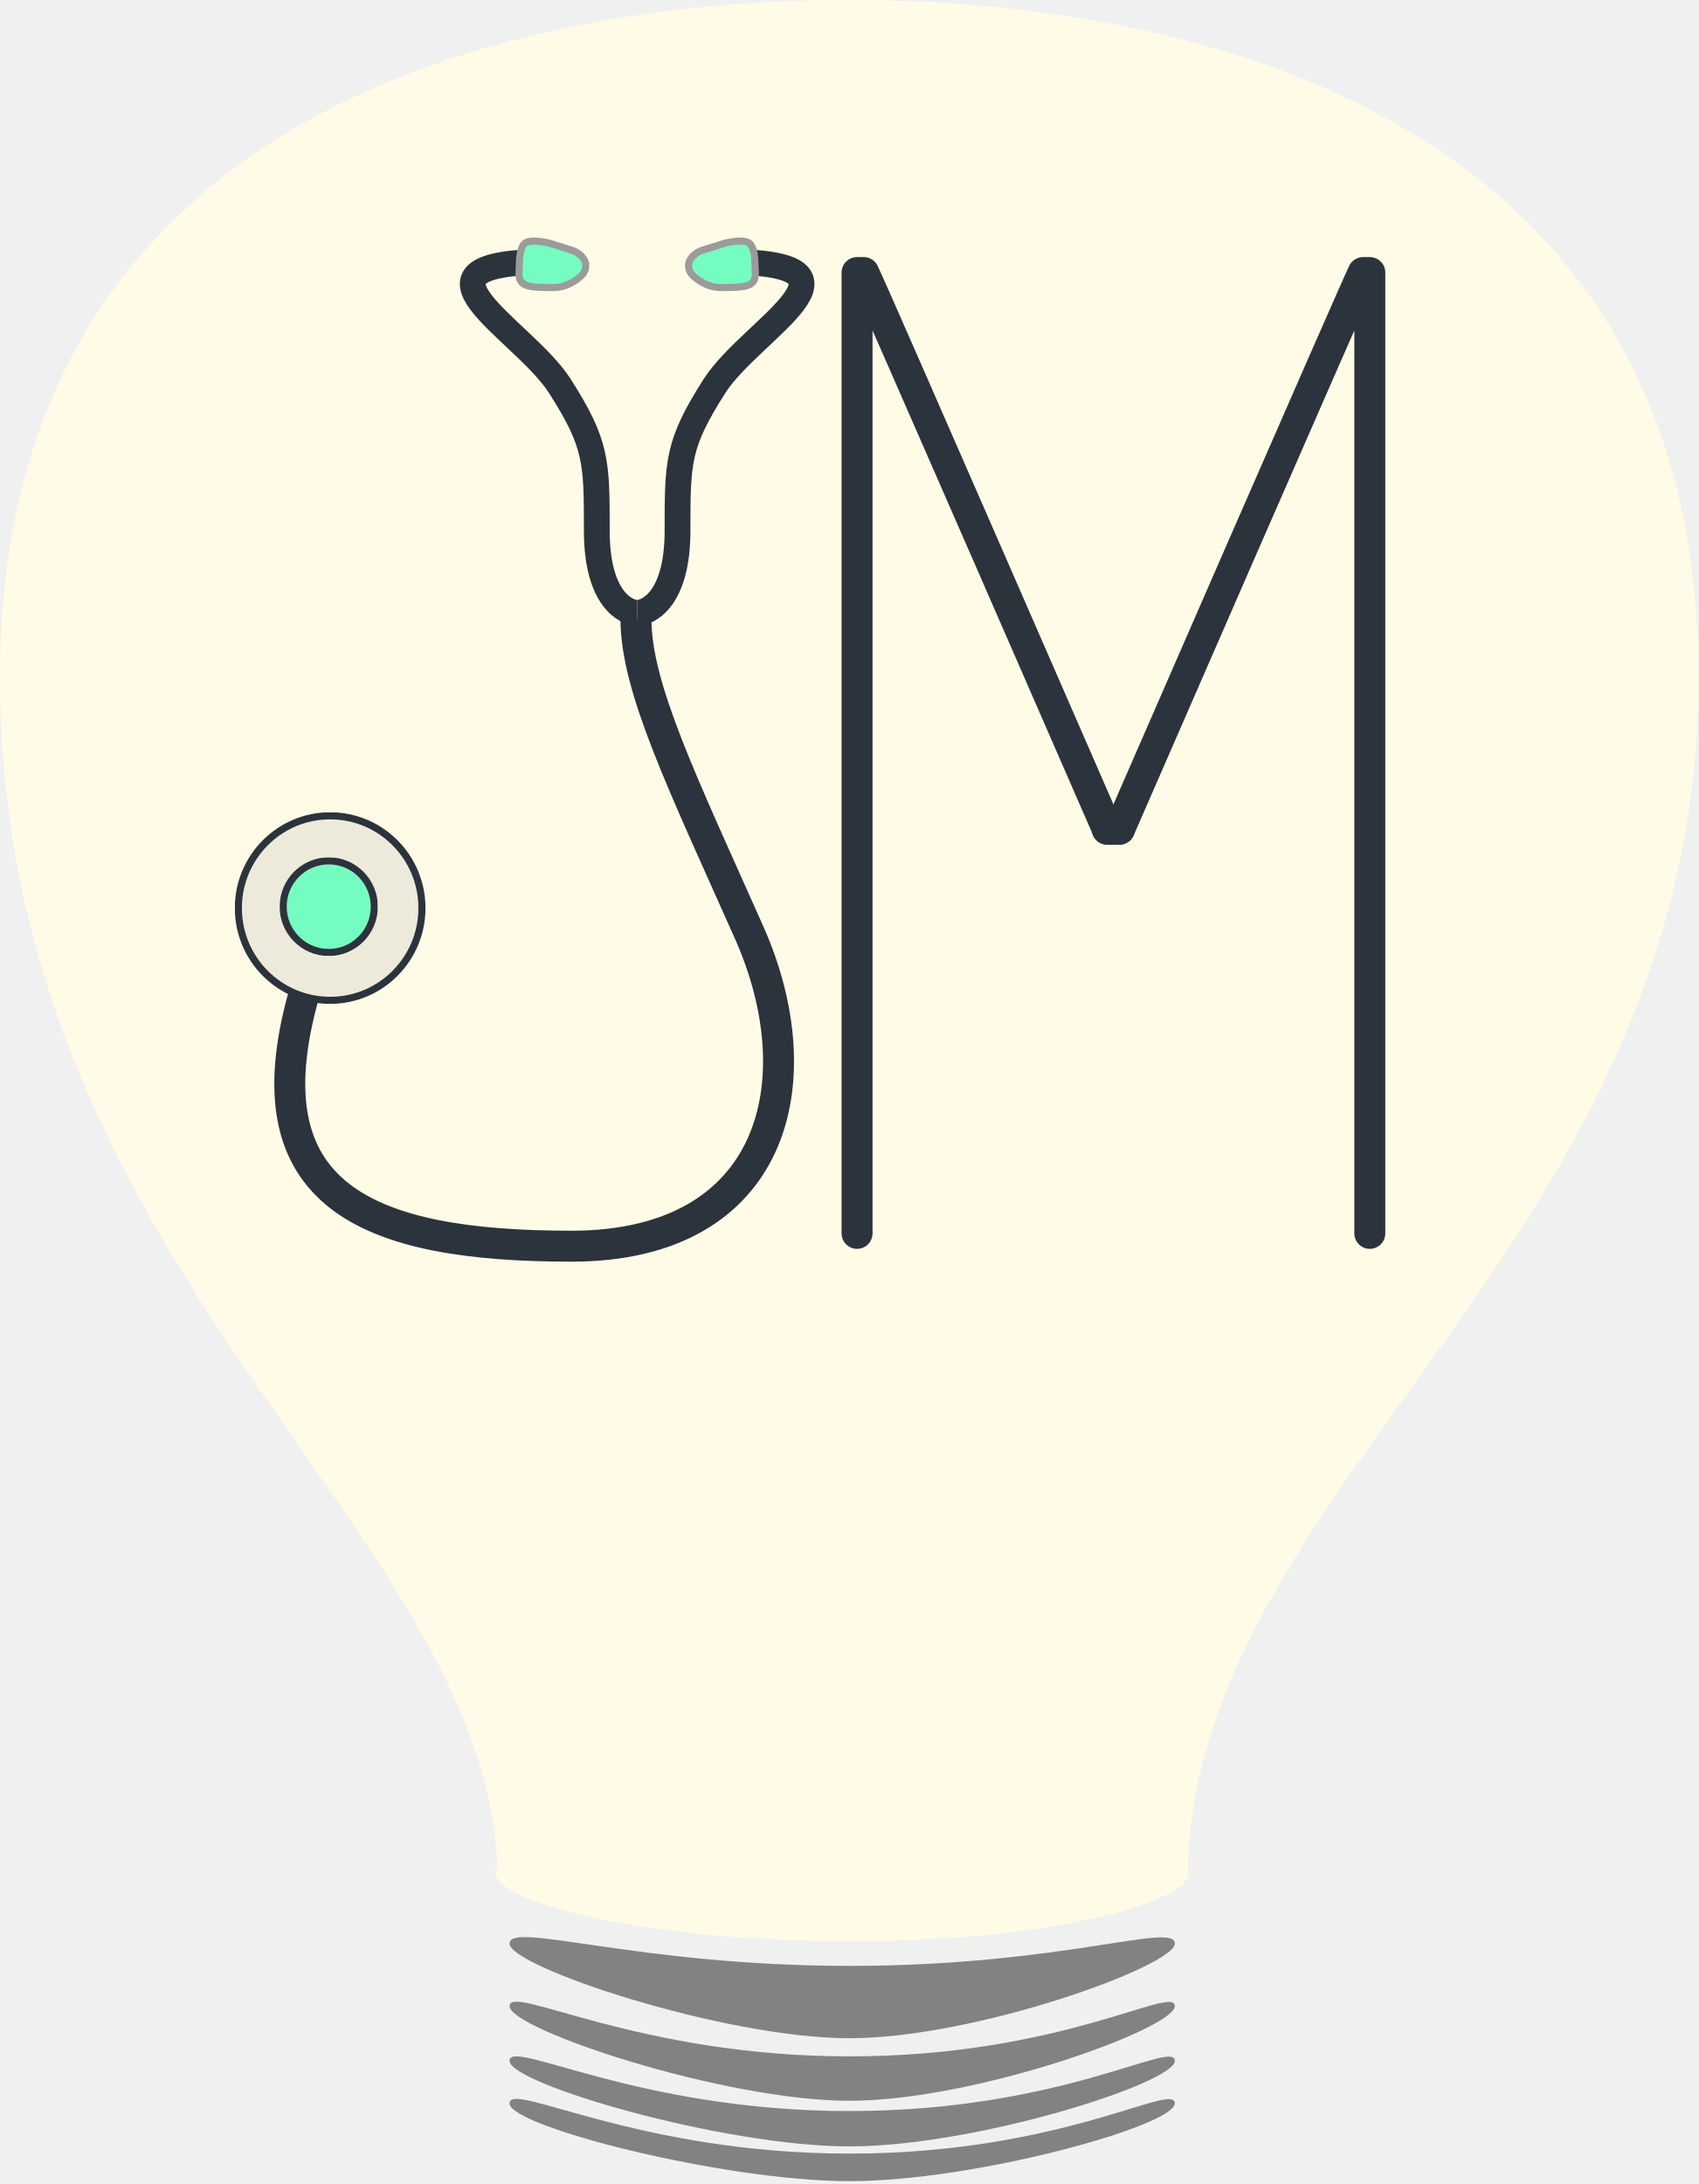
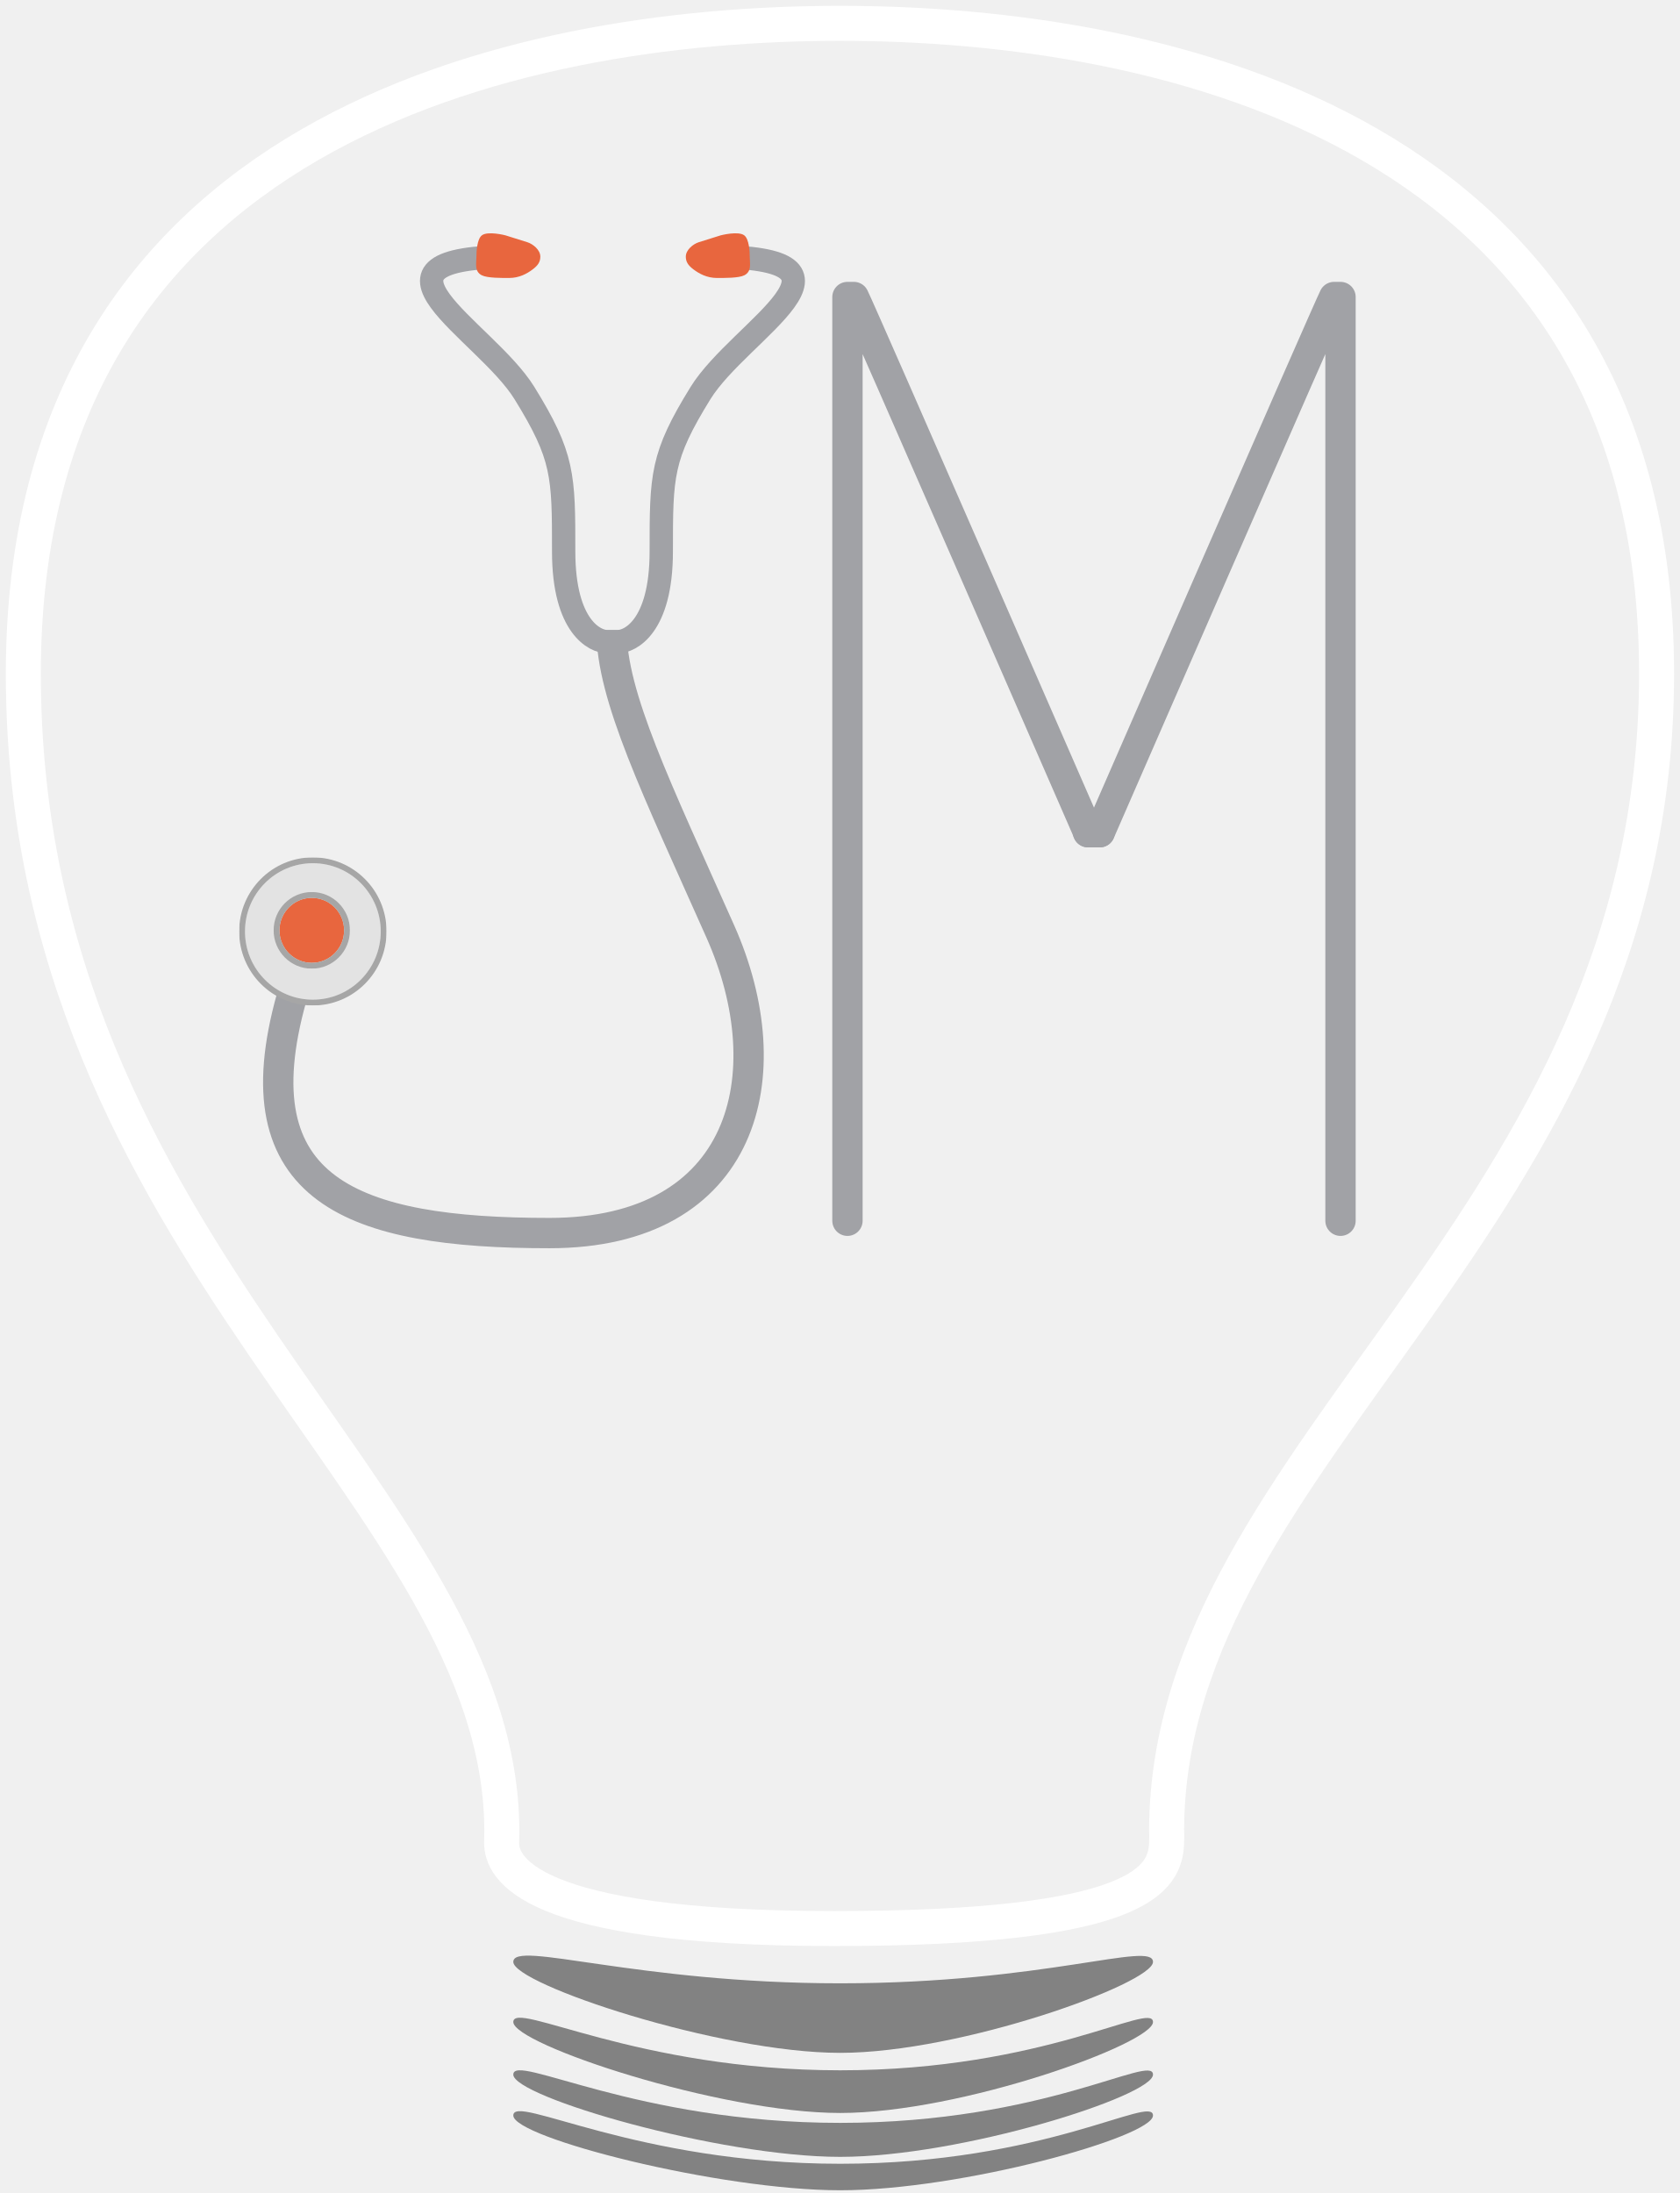
- <svg xmlns="http://www.w3.org/2000/svg" xmlns:xlink="http://www.w3.org/1999/xlink" width="140px" height="180px" viewBox="0 0 140 180" version="1.1">
+ <svg xmlns="http://www.w3.org/2000/svg" xmlns:xlink="http://www.w3.org/1999/xlink" viewBox="0 0 144 188" version="1.1">
  <defs>
-     <ellipse id="path-1" cx="7.273" cy="7.311" rx="7.273" ry="7.311" />
-     <mask id="mask-2" maskContentUnits="userSpaceOnUse" maskUnits="objectBoundingBox" x="-0.584" y="-0.584" width="15.714" height="15.791">
-       <rect x="-0.584" y="-0.584" width="15.714" height="15.791" fill="white" />
+     <ellipse id="path-1" cx="5.818" cy="5.849" rx="5.818" ry="5.849" />
+     <mask id="mask-2" maskContentUnits="userSpaceOnUse" maskUnits="objectBoundingBox" x="-0.5" y="-0.5" width="12.636" height="12.698">
+       <rect x="-0.5" y="-0.5" width="12.636" height="12.698" fill="white" />
      <use xlink:href="#path-1" fill="black" />
    </mask>
-     <ellipse id="path-3" cx="7.157" cy="7.195" rx="3.463" ry="3.482" />
-     <mask id="mask-4" maskContentUnits="userSpaceOnUse" maskUnits="objectBoundingBox" x="-0.584" y="-0.584" width="8.095" height="8.132">
-       <rect x="3.11" y="3.129" width="8.095" height="8.132" fill="white" />
+     <ellipse id="path-3" cx="5.726" cy="5.756" rx="2.771" ry="2.785" />
+     <mask id="mask-4" maskContentUnits="userSpaceOnUse" maskUnits="objectBoundingBox" x="-0.5" y="-0.5" width="6.541" height="6.571">
+       <rect x="2.455" y="2.471" width="6.541" height="6.571" fill="white" />
      <use xlink:href="#path-3" fill="black" />
    </mask>
  </defs>
  <g id="Logos" stroke="none" stroke-width="1" fill="none" fill-rule="evenodd">
-     <g id="JM-bulb" transform="translate(-57, -15)">
-       <g transform="translate(57, 15)">
-         <g>
-           <g id="Group" transform="translate(42, 158.961)" fill="#828282">
-             <path d="M28.024,3.063 C45.536,3.063 54.833,-0.606 54.833,1.228 C54.833,3.063 38.412,9.025 28.024,9.025 C17.637,9.025 3.9173541e-09,3.126 0,1.228 C-3.91735437e-09,-0.67 10.512,3.063 28.024,3.063 Z" id="Path-55" />
-             <path d="M28.024,10.52 C45.536,10.52 54.833,4.548 54.833,6.382 C54.833,8.217 38.412,14.179 28.024,14.179 C17.637,14.179 3.9173541e-09,8.28 0,6.382 C-3.91735437e-09,4.484 10.512,10.52 28.024,10.52 Z" id="Path-55-Copy-2" />
-             <path d="M28.024,15.027 C45.536,15.027 54.833,9.054 54.833,10.889 C54.833,12.723 38.412,17.941 28.024,17.941 C17.637,17.941 3.9173541e-09,12.787 0,10.889 C-3.91735437e-09,8.991 10.512,15.027 28.024,15.027 Z" id="Path-55-Copy-3" />
-             <path d="M28.024,18.533 C45.536,18.533 54.833,12.561 54.833,14.395 C54.833,16.23 38.412,20.805 28.024,20.805 C17.637,20.805 3.9173541e-09,16.293 0,14.395 C-3.91735437e-09,12.497 10.512,18.533 28.024,18.533 Z" id="Path-55-Copy-4" />
-           </g>
-           <path d="M97.902,153.997 C98.739,121.851 140,102.334 140,55.75 C140,9.196 97.889,0.002 70,-8.64078501e-08 C42.111,-0.002 0,9.196 0,55.75 C0,104.742 39.988,125.807 40.997,153.908 C40.888,154.047 40.833,154.199 40.833,154.365 C40.833,154.535 40.895,154.709 41.016,154.886 C41.016,154.92 41.016,154.954 41.016,154.989 L41.092,154.989 C42.913,157.252 54.189,159.985 70.05,159.985 C85.872,159.985 96.077,157.201 97.755,154.989 L97.889,154.989 C97.889,154.918 97.89,154.848 97.89,154.778 C97.963,154.637 98,154.499 98,154.365 C98,154.234 97.967,154.111 97.902,153.997 Z" id="BULB" fill="#FFFBE6" />
+     <g id="JM-bulb" transform="translate(-37, -7)">
+       <g transform="translate(39, 9)">
+         <g id="Group" transform="translate(42, 164.961)" fill="#828282">
+           <path d="M28.024,3.063 C45.536,3.063 54.833,-0.606 54.833,1.228 C54.833,3.063 38.412,9.025 28.024,9.025 C17.637,9.025 3.9173541e-09,3.126 0,1.228 C-3.91735437e-09,-0.67 10.512,3.063 28.024,3.063 Z" id="Path-55" />
+           <path d="M28.024,10.52 C45.536,10.52 54.833,4.548 54.833,6.382 C54.833,8.217 38.412,14.179 28.024,14.179 C17.637,14.179 3.9173541e-09,8.28 0,6.382 C-3.91735437e-09,4.484 10.512,10.52 28.024,10.52 Z" id="Path-55-Copy-2" />
+           <path d="M28.024,15.027 C45.536,15.027 54.833,9.054 54.833,10.889 C54.833,12.723 38.412,17.941 28.024,17.941 C17.637,17.941 3.9173541e-09,12.787 0,10.889 C-3.91735437e-09,8.991 10.512,15.027 28.024,15.027 Z" id="Path-55-Copy-3" />
+           <path d="M28.024,18.533 C45.536,18.533 54.833,12.561 54.833,14.395 C54.833,16.23 38.412,20.805 28.024,20.805 C17.637,20.805 3.9173541e-09,16.293 0,14.395 C-3.91735437e-09,12.497 10.512,18.533 28.024,18.533 Z" id="Path-55-Copy-4" />
        </g>
-         <g id="JM-med" transform="translate(19.83333, 19.87013)">
-           <g id="J">
-             <path d="M5.205,62.127 C0.534,78.769 10.488,82.838 27.267,82.838 C44.045,82.838 47.384,69.282 41.912,56.983 C36.44,44.685 32.584,36.828 32.584,31.129" stroke="#2B333D" stroke-width="2.551" />
-             <g id="sides" transform="translate(19.13295, 0)">
-               <path d="M-9.76996262e-15,30.641 C0.85,30.641 3.327,29.591 3.327,23.869 C3.327,18.147 3.327,16.731 6.368,11.955 C9.41,7.18 20.438,1.702 7.142,1.702" id="right" stroke="#2B333D" stroke-width="2.126" transform="translate(6.775954, 16.17183) scale(-1, 1) translate(-6.775954, -16.17183) " />
-               <path d="M13.552,30.641 C14.402,30.641 16.879,29.591 16.879,23.869 C16.879,18.147 16.879,16.731 19.92,11.955 C22.961,7.18 33.99,1.702 20.694,1.702" id="right-copy-2" stroke="#2B333D" stroke-width="2.126" />
-               <g id="earpiece" transform="translate(3.811474, 0)" stroke="#9B9B9B" stroke-width="0.584" fill="#75FDC1">
-                 <path d="M0.494,3.602 C0.969,3.841 2.185,3.83 2.832,3.83 C3.689,3.83 4.362,3.469 4.876,3.074 C5.292,2.755 5.505,2.454 5.505,2.003 C5.505,1.416 4.876,0.922 4.404,0.768 C3.932,0.615 2.517,0.176 2.517,0.176 C2.517,0.176 1.009,-0.22 0.494,0.176 C0.08,0.494 0.027,1.553 0.027,2.003 C0.027,2.591 -0.168,3.267 0.494,3.602 Z" id="Oval-3-Copy-2" />
-                 <path d="M14.47,3.602 C14.944,3.841 16.16,3.83 16.807,3.83 C17.664,3.83 18.337,3.469 18.852,3.074 C19.267,2.755 19.481,2.454 19.481,2.003 C19.481,1.416 18.852,0.922 18.38,0.768 C17.908,0.615 16.492,0.176 16.492,0.176 C16.492,0.176 14.984,-0.22 14.47,0.176 C14.055,0.494 14.002,1.553 14.002,2.003 C14.002,2.591 13.808,3.267 14.47,3.602 Z" id="Oval-3-Copy-2" transform="translate(16.72814, 1.915085) scale(-1, 1) translate(-16.72814, -1.915085) " />
+         <g id="Group-2">
+           <g id="JM-med" transform="translate(18.83333, 17.87013)">
+             <g id="J">
+               <path d="M4.167,65.63 C-0.504,82.272 9.488,85.838 26.267,85.838 C43.045,85.838 46.384,72.282 40.912,59.983 C35.44,47.685 31.584,39.828 31.584,34.129" stroke="#A1A2A6" stroke-width="2.6" />
+               <g id="sides" transform="translate(16.16667, 0.12987)">
+                 <path d="M-1.0658141e-14,35 C0.941,35 3.683,33.802 3.683,27.277 C3.683,20.752 3.683,19.137 7.049,13.692 C10.415,8.247 22.622,2 7.905,2" id="right" stroke="#A1A2A6" stroke-width="2" transform="translate(7.5, 18.5) scale(-1, 1) translate(-7.5, -18.5) " />
+                 <path d="M16,35 C16.941,35 19.683,33.802 19.683,27.277 C19.683,20.752 19.683,19.137 23.049,13.692 C26.415,8.247 38.622,2 23.905,2" id="right-copy-2" stroke="#A1A2A6" stroke-width="2" />
+                 <g id="earpiece" transform="translate(3.811474, 0)" fill="#E8663E">
+                   <path d="M0.494,3.602 C0.969,3.841 2.185,3.83 2.832,3.83 C3.689,3.83 4.362,3.469 4.876,3.074 C5.292,2.755 5.505,2.454 5.505,2.003 C5.505,1.416 4.876,0.922 4.404,0.768 C3.932,0.615 2.517,0.176 2.517,0.176 C2.517,0.176 1.009,-0.22 0.494,0.176 C0.08,0.494 0.027,1.553 0.027,2.003 C0.027,2.591 -0.168,3.267 0.494,3.602 Z" id="Oval-3-Copy-2" />
+                   <path d="M18.47,3.602 C18.944,3.841 20.16,3.83 20.807,3.83 C21.664,3.83 22.337,3.469 22.852,3.074 C23.267,2.755 23.481,2.454 23.481,2.003 C23.481,1.416 22.852,0.922 22.38,0.768 C21.908,0.615 20.492,0.176 20.492,0.176 C20.492,0.176 18.984,-0.22 18.47,0.176 C18.055,0.494 18.002,1.553 18.002,2.003 C18.002,2.591 17.808,3.267 18.47,3.602 Z" id="Oval-3-Copy-2" transform="translate(20.72814, 1.915085) scale(-1, 1) translate(-20.72814, -1.915085) " />
+                 </g>
+               </g>
+               <g id="bell" transform="translate(0.166667, 54.12987)">
+                 <g id="bell-outer">
+                   <use fill-opacity="0.303" fill="#C3C3C3" fill-rule="evenodd" xlink:href="#path-1" />
+                   <use stroke="#A6A6A6" mask="url(#mask-2)" stroke-width="1" xlink:href="#path-1" />
+                 </g>
+                 <g id="bell-inner">
+                   <use fill="#E8663E" fill-rule="evenodd" xlink:href="#path-3" />
+                   <use stroke="#A6A6A6" mask="url(#mask-4)" stroke-width="1" xlink:href="#path-3" />
+                 </g>
              </g>
            </g>
-             <g id="bell" transform="translate(0.105996, 47.65958)">
-               <g id="bell-outer">
-                 <use fill-opacity="0.303" fill="#C3C3C3" fill-rule="evenodd" xlink:href="#path-1" />
-                 <use stroke="#2B333D" mask="url(#mask-2)" stroke-width="1.169" xlink:href="#path-1" />
-               </g>
-               <g id="bell-inner">
-                 <use fill="#75FDC1" fill-rule="evenodd" xlink:href="#path-3" />
-                 <use stroke="#2B333D" mask="url(#mask-4)" stroke-width="1.169" xlink:href="#path-3" />
-               </g>
+             <g id="M" transform="translate(51.79576, 5.592852)" stroke="#A1A2A6" stroke-width="2.6" stroke-linecap="round" stroke-linejoin="round">
+               <path d="M0.014,79.189 L0.014,2.75580948e-15 C0.835,-7.13845062e-15 -0.16,-1.70327109e-14 0.561,-7.13845079e-15 C1.146,1.136 20.648,45.88 20.648,45.88 L21.635,45.88" id="M-left" />
+               <path d="M42.278,79.189 L42.278,1.3992597e-14 C41.457,4.09833685e-15 42.452,-5.79592341e-15 41.73,4.09833669e-15 C41.146,1.136 21.644,45.88 21.644,45.88 L20.631,45.88" id="M-right" />
            </g>
          </g>
-           <g id="M" transform="translate(50.79576, 2.592852)" stroke="#2B333D" stroke-width="2.551" stroke-linecap="round" stroke-linejoin="round">
-             <path d="M0.014,79.189 L0.014,2.75580948e-15 C0.835,-7.13845062e-15 -0.16,-1.70327109e-14 0.561,-7.13845079e-15 C1.146,1.136 20.648,45.88 20.648,45.88 L21.635,45.88" id="M-left" />
-             <path d="M42.278,79.189 L42.278,1.3992597e-14 C41.457,4.09833685e-15 42.452,-5.79592341e-15 41.73,4.09833669e-15 C41.146,1.136 21.644,45.88 21.644,45.88 L20.631,45.88" id="M-right" />
-           </g>
+           <path d="M98.001,154.793 C98.167,122.171 140,102.717 140,55.75 C140,9.196 97.889,0.002 70,-8.64078501e-08 C42.111,-0.002 0,9.196 0,55.75 C0,105.368 41.016,126.341 41.016,154.989 C41.007,155.321 41,155.658 41,156 C41,158 43,163.329 69.5,163.329 C96,163.329 97.875,159 98,156 C98.017,155.593 98.017,155.19 98.001,154.793 Z" id="BULB" stroke="#FFFFFF" stroke-width="3" />
        </g>
      </g>
    </g>
  </g>
</svg>
